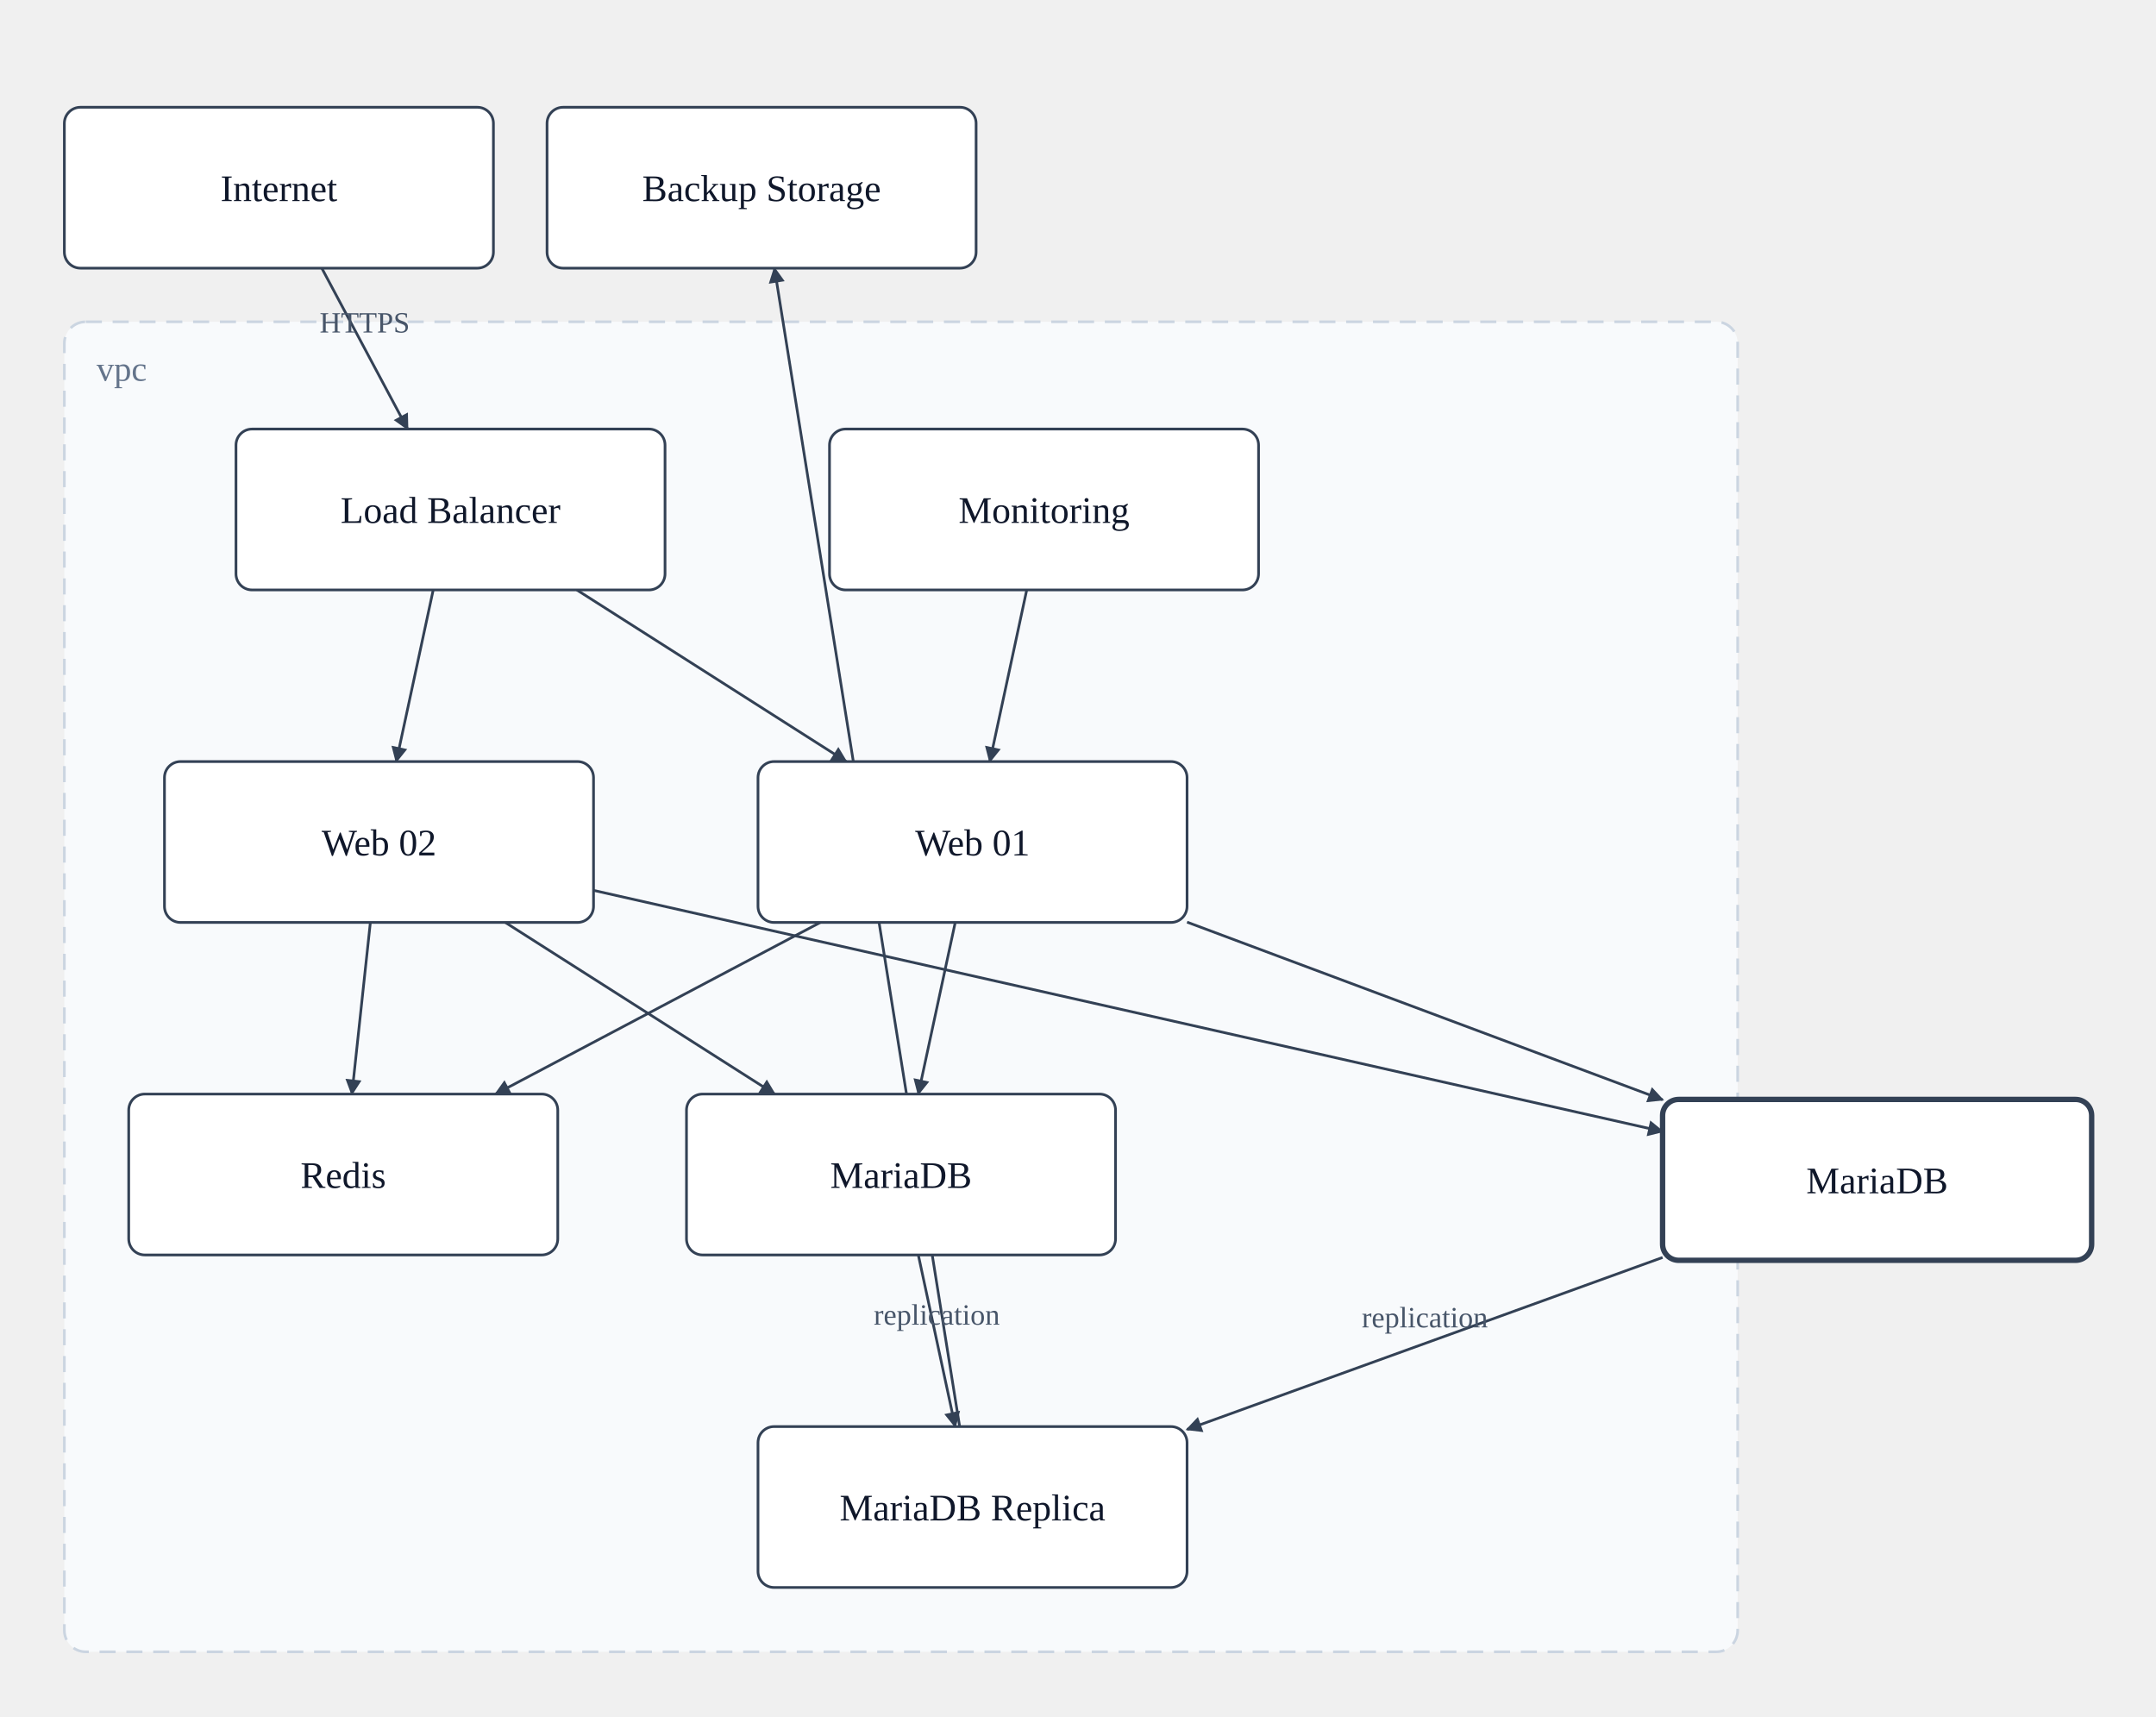
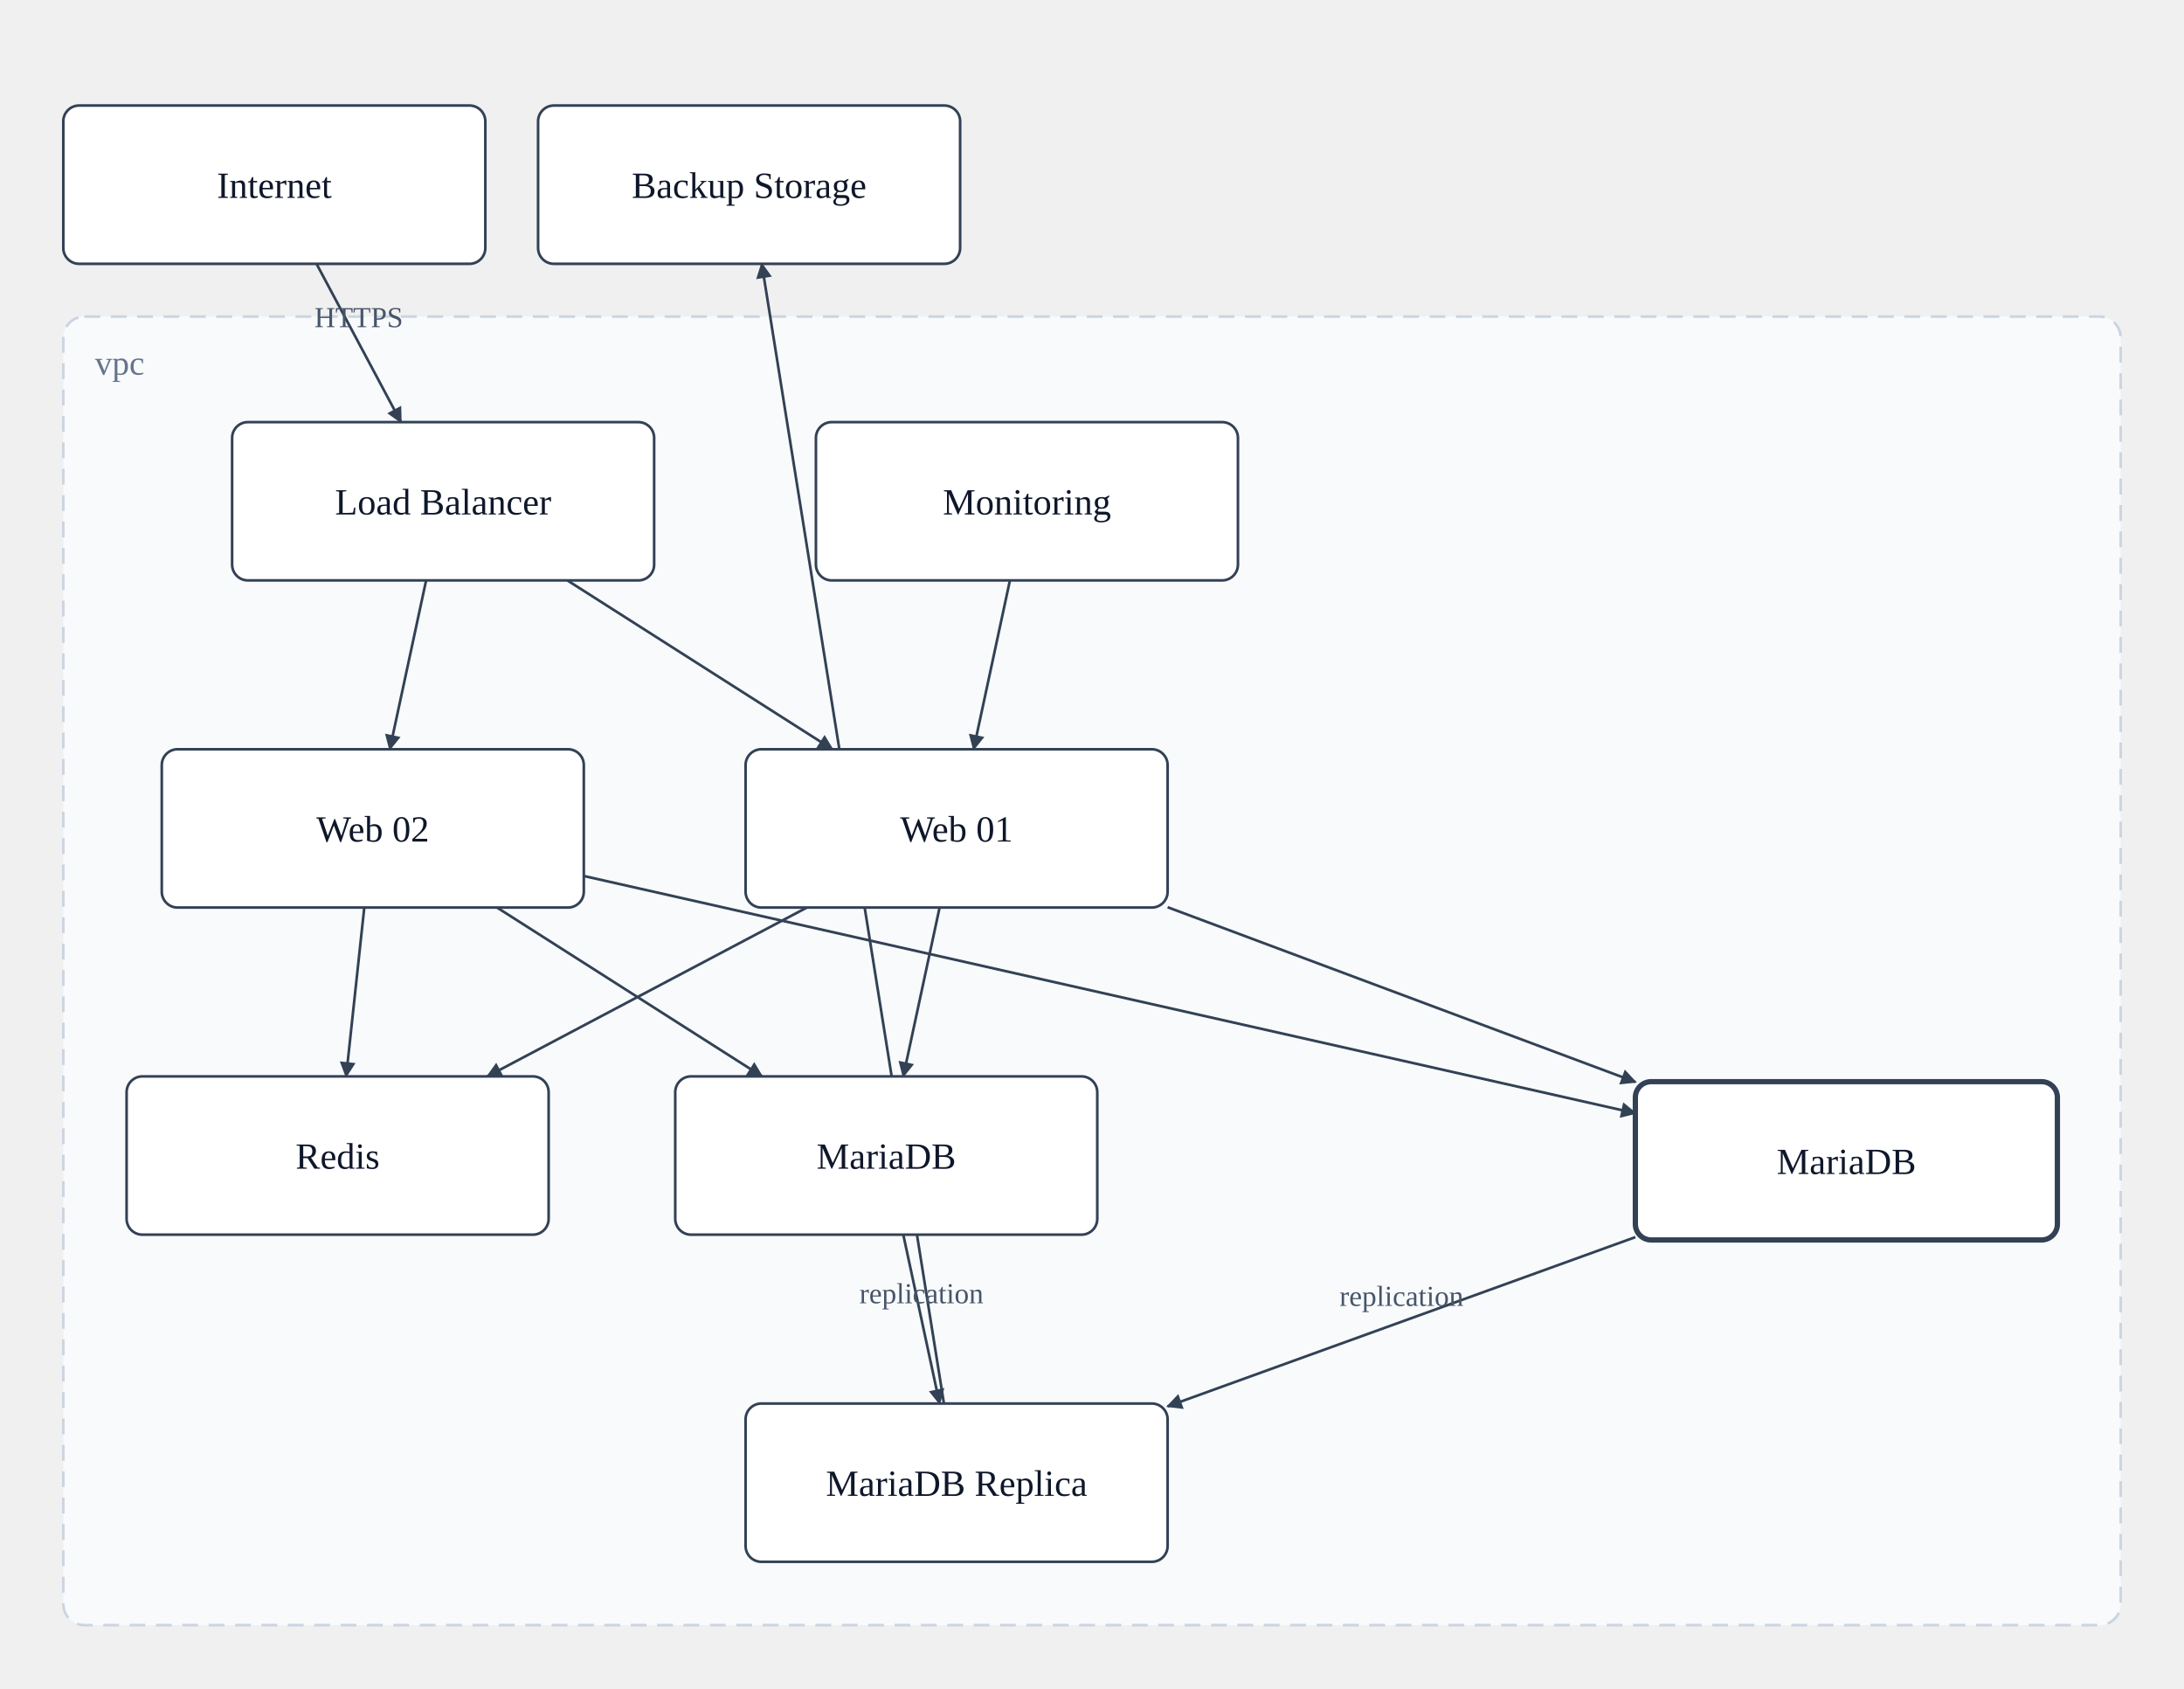
- <svg xmlns="http://www.w3.org/2000/svg" width="804" height="640" viewBox="0 0 804 640">
+ <svg xmlns="http://www.w3.org/2000/svg" width="828" height="640" viewBox="0 0 828 640">
  <defs>
    <marker id="arrow" viewBox="0 0 10 10" refX="9" refY="5" markerWidth="6" markerHeight="6" orient="auto-start-reverse">
      <path d="M 0 0 L 10 5 L 0 10 z" fill="#334155" />
    </marker>
  </defs>
  <g data-group="vpc">
-     <rect x="24" y="120" width="624" height="496" rx="8" fill="#f8fafc" stroke="#cbd5e1" stroke-dasharray="6 4" />
+     <rect x="24" y="120" width="780" height="496" rx="8" fill="#f8fafc" stroke="#cbd5e1" stroke-dasharray="6 4" />
    <text x="36" y="142" font-size="13" fill="#64748b">vpc</text>
  </g>
  <g data-edge="internet&gt;lb" data-pinned="false">
    <path d="M 120 100 L 152 160" fill="none" stroke="#334155" stroke-width="1" marker-end="url(#arrow)" />
    <text x="136" y="124" text-anchor="middle" font-size="11" fill="#475569">HTTPS</text>
  </g>
  <g data-edge="lb&gt;web01" data-pinned="false">
    <path d="M 215.1 220 L 315.57 284" fill="none" stroke="#334155" stroke-width="1" marker-end="url(#arrow)" />
  </g>
  <g data-edge="lb&gt;web02" data-pinned="false">
    <path d="M 161.55 220 L 147.78 284" fill="none" stroke="#334155" stroke-width="1" marker-end="url(#arrow)" />
  </g>
  <g data-edge="web01&gt;db" data-pinned="false">
    <path d="M 442.67 343.88 L 620 410.12" fill="none" stroke="#334155" stroke-width="1" marker-end="url(#arrow)" />
  </g>
  <g data-edge="web02&gt;db" data-pinned="false">
    <path d="M 221.33 332.04 L 620 421.96" fill="none" stroke="#334155" stroke-width="1" marker-end="url(#arrow)" />
  </g>
  <g data-edge="db&gt;replica" data-pinned="false">
    <path d="M 620 468.93 L 442.67 533.07" fill="none" stroke="#334155" stroke-width="1" marker-end="url(#arrow)" />
    <text x="531.335" y="495" text-anchor="middle" font-size="11" fill="#475569">replication</text>
  </g>
  <g data-edge="replica&gt;backup" data-pinned="false">
    <path d="M 357.87 532 L 288.8 100" fill="none" stroke="#334155" stroke-width="1" marker-end="url(#arrow)" />
  </g>
  <g data-edge="monitor&gt;web01" data-pinned="false">
    <path d="M 382.88 220 L 369.12 284" fill="none" stroke="#334155" stroke-width="1" marker-end="url(#arrow)" />
  </g>
  <g data-edge="web01&gt;maindb" data-pinned="false">
    <path d="M 356.22 344 L 342.45 408" fill="none" stroke="#334155" stroke-width="1" marker-end="url(#arrow)" />
  </g>
  <g data-edge="web02&gt;maindb" data-pinned="false">
    <path d="M 188.43 344 L 288.9 408" fill="none" stroke="#334155" stroke-width="1" marker-end="url(#arrow)" />
  </g>
  <g data-edge="maindb&gt;replica" data-pinned="false">
    <path d="M 342.45 468 L 356.22 532" fill="none" stroke="#334155" stroke-width="1" marker-end="url(#arrow)" />
    <text x="349.335" y="494" text-anchor="middle" font-size="11" fill="#475569">replication</text>
  </g>
  <g data-edge="web01&gt;redis" data-pinned="false">
    <path d="M 305.89 344 L 184.77 408" fill="none" stroke="#334155" stroke-width="1" marker-end="url(#arrow)" />
  </g>
  <g data-edge="web02&gt;redis" data-pinned="false">
    <path d="M 138.11 344 L 131.23 408" fill="none" stroke="#334155" stroke-width="1" marker-end="url(#arrow)" />
  </g>
  <g data-node="lb" data-pinned="false">
    <rect x="88" y="160" width="160" height="60" rx="6" fill="#ffffff" stroke="#334155" stroke-width="1" />
    <text x="168" y="195" text-anchor="middle" font-size="14" fill="#0f172a">Load Balancer</text>
  </g>
  <g data-node="web01" data-pinned="false">
    <rect x="282.667" y="284" width="160" height="60" rx="6" fill="#ffffff" stroke="#334155" stroke-width="1" />
    <text x="362.667" y="319" text-anchor="middle" font-size="14" fill="#0f172a">Web 01</text>
  </g>
  <g data-node="web02" data-pinned="false">
    <rect x="61.333" y="284" width="160" height="60" rx="6" fill="#ffffff" stroke="#334155" stroke-width="1" />
    <text x="141.333" y="319" text-anchor="middle" font-size="14" fill="#0f172a">Web 02</text>
  </g>
  <g data-node="monitor" data-pinned="false">
    <rect x="309.333" y="160" width="160" height="60" rx="6" fill="#ffffff" stroke="#334155" stroke-width="1" />
    <text x="389.333" y="195" text-anchor="middle" font-size="14" fill="#0f172a">Monitoring</text>
  </g>
  <g data-node="db" data-pinned="true">
    <rect x="620" y="410" width="160" height="60" rx="6" fill="#ffffff" stroke="#334155" stroke-width="2" />
    <text x="700" y="445" text-anchor="middle" font-size="14" fill="#0f172a">MariaDB</text>
  </g>
  <g data-node="replica" data-pinned="false">
    <rect x="282.667" y="532" width="160" height="60" rx="6" fill="#ffffff" stroke="#334155" stroke-width="1" />
    <text x="362.667" y="567" text-anchor="middle" font-size="14" fill="#0f172a">MariaDB Replica</text>
  </g>
  <g data-node="maindb" data-pinned="false">
    <rect x="256" y="408" width="160" height="60" rx="6" fill="#ffffff" stroke="#334155" stroke-width="1" />
    <text x="336" y="443" text-anchor="middle" font-size="14" fill="#0f172a">MariaDB</text>
  </g>
  <g data-node="redis" data-pinned="false">
    <rect x="48" y="408" width="160" height="60" rx="6" fill="#ffffff" stroke="#334155" stroke-width="1" />
    <text x="128" y="443" text-anchor="middle" font-size="14" fill="#0f172a">Redis</text>
  </g>
  <g data-node="internet" data-pinned="false">
    <rect x="24" y="40" width="160" height="60" rx="6" fill="#ffffff" stroke="#334155" stroke-width="1" />
    <text x="104" y="75" text-anchor="middle" font-size="14" fill="#0f172a">Internet</text>
  </g>
  <g data-node="backup" data-pinned="false">
    <rect x="204" y="40" width="160" height="60" rx="6" fill="#ffffff" stroke="#334155" stroke-width="1" />
    <text x="284" y="75" text-anchor="middle" font-size="14" fill="#0f172a">Backup Storage</text>
  </g>
</svg>
